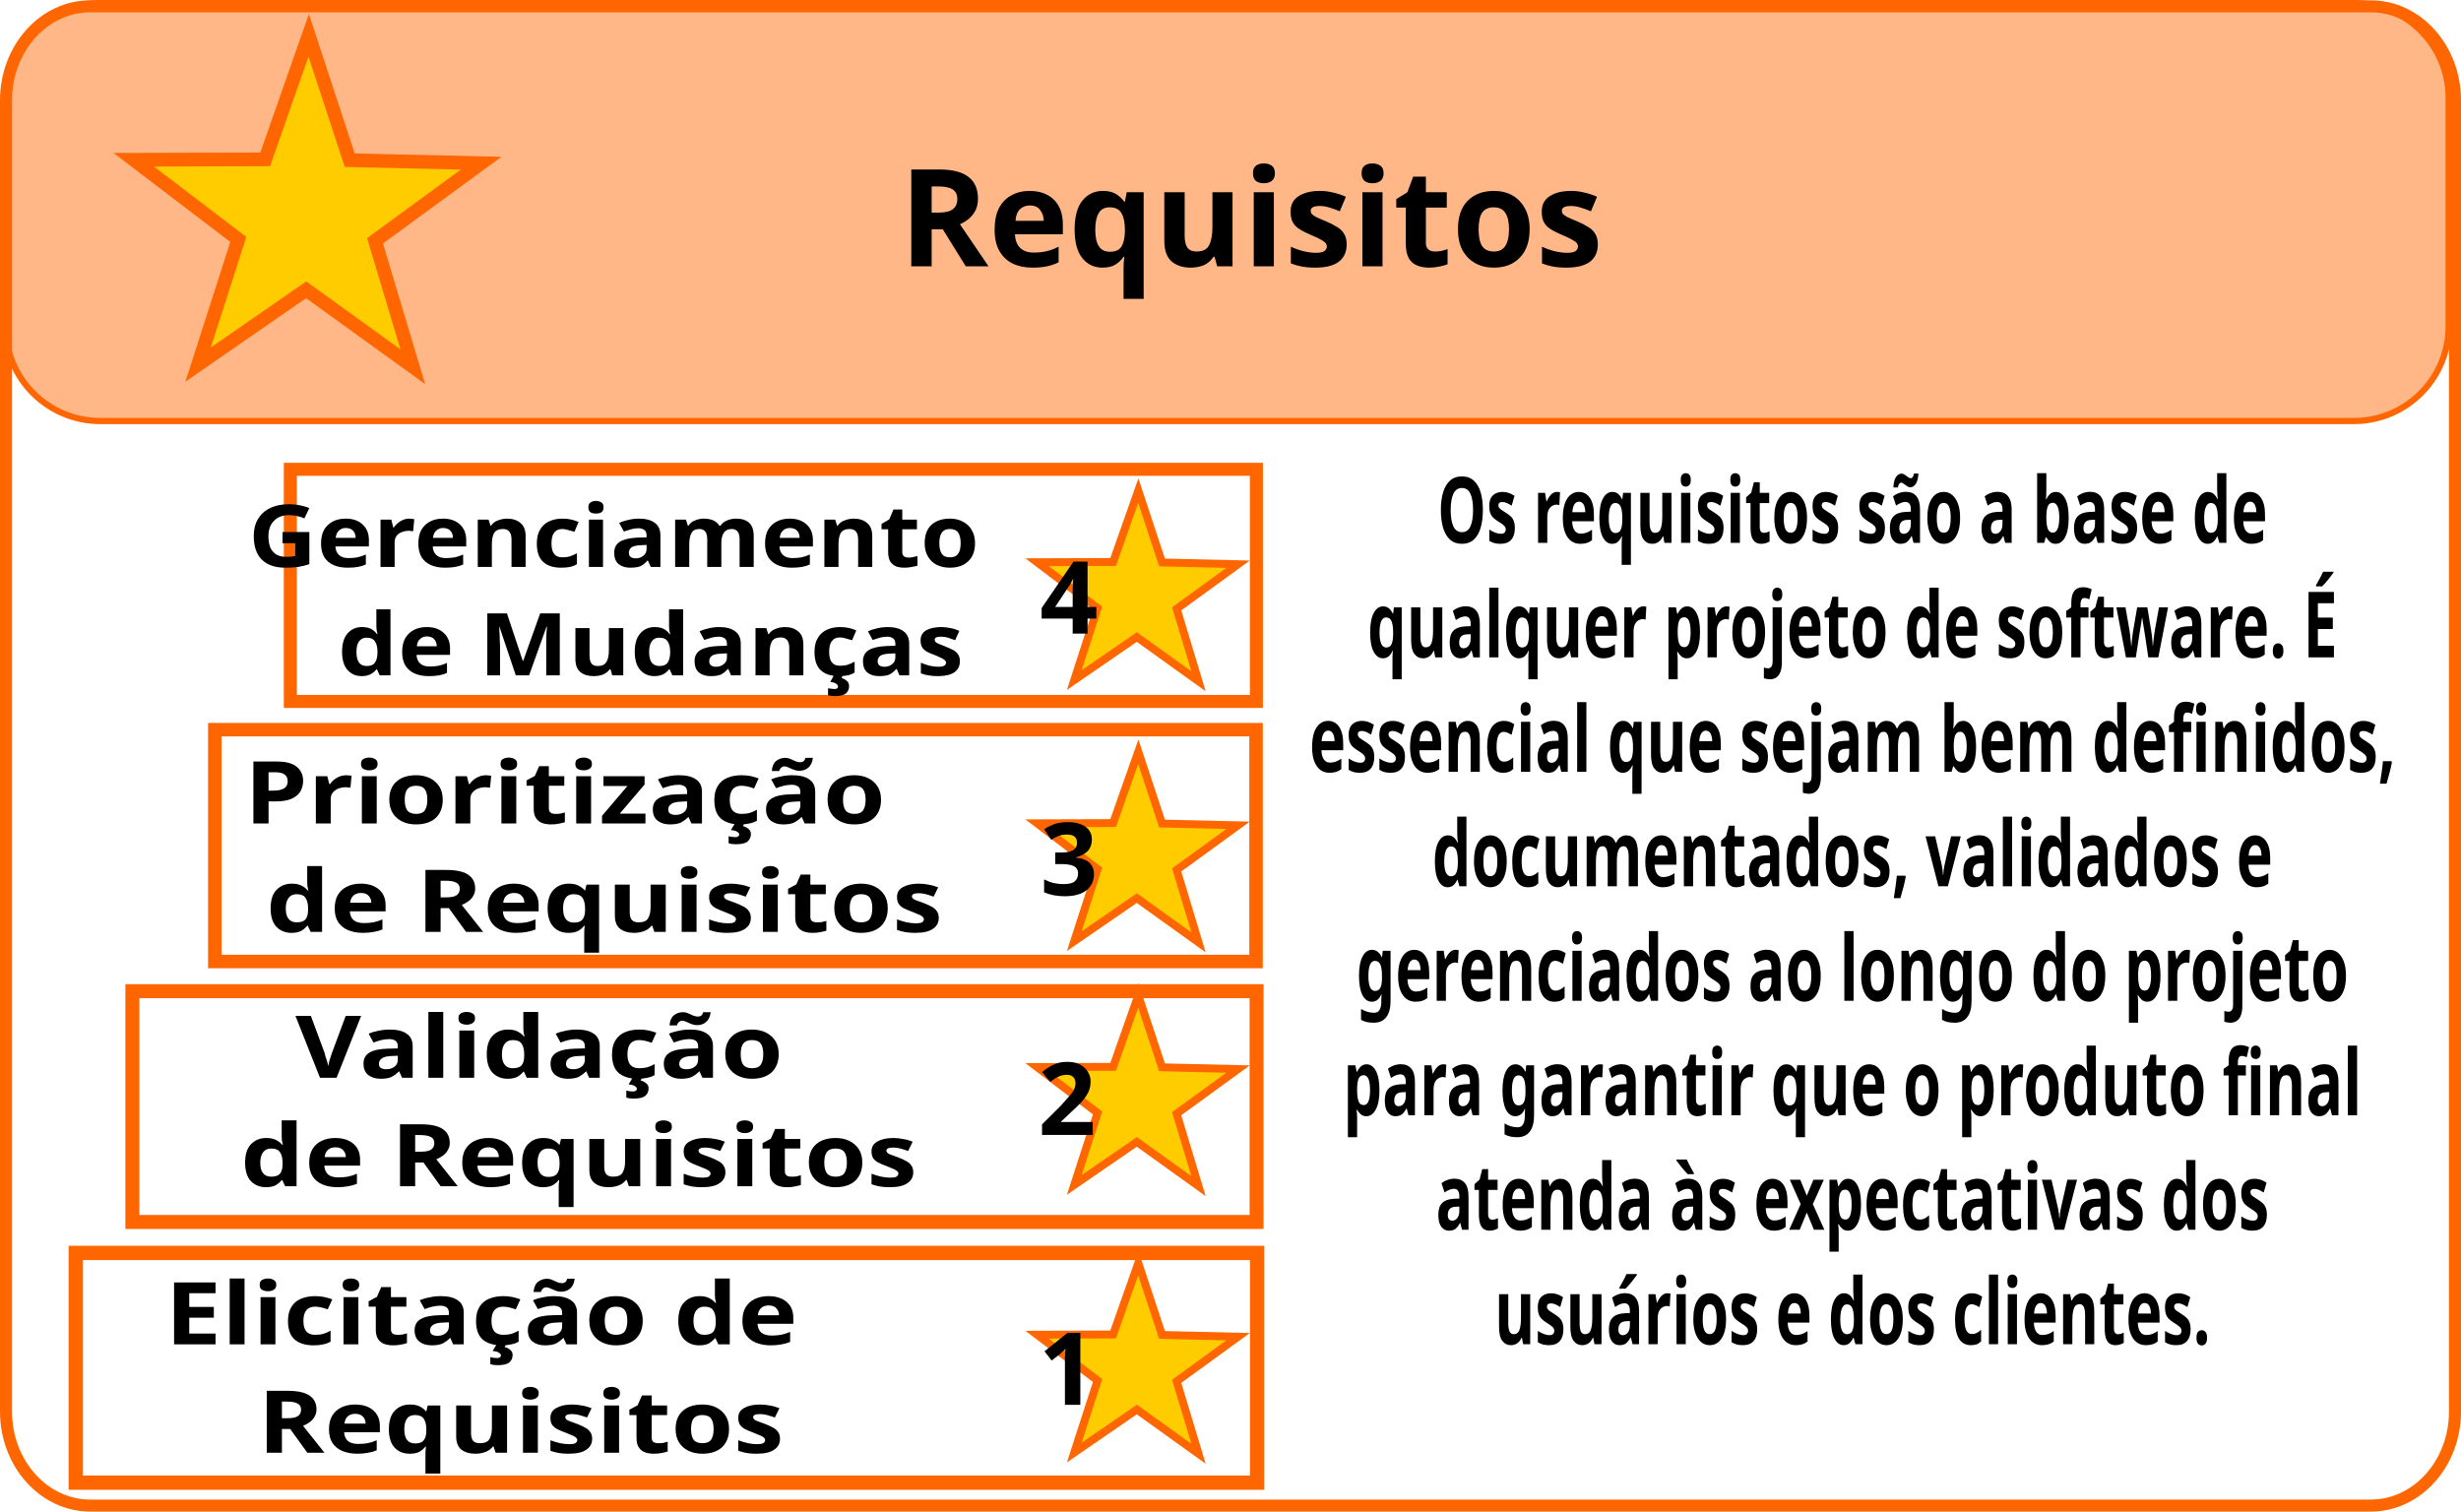
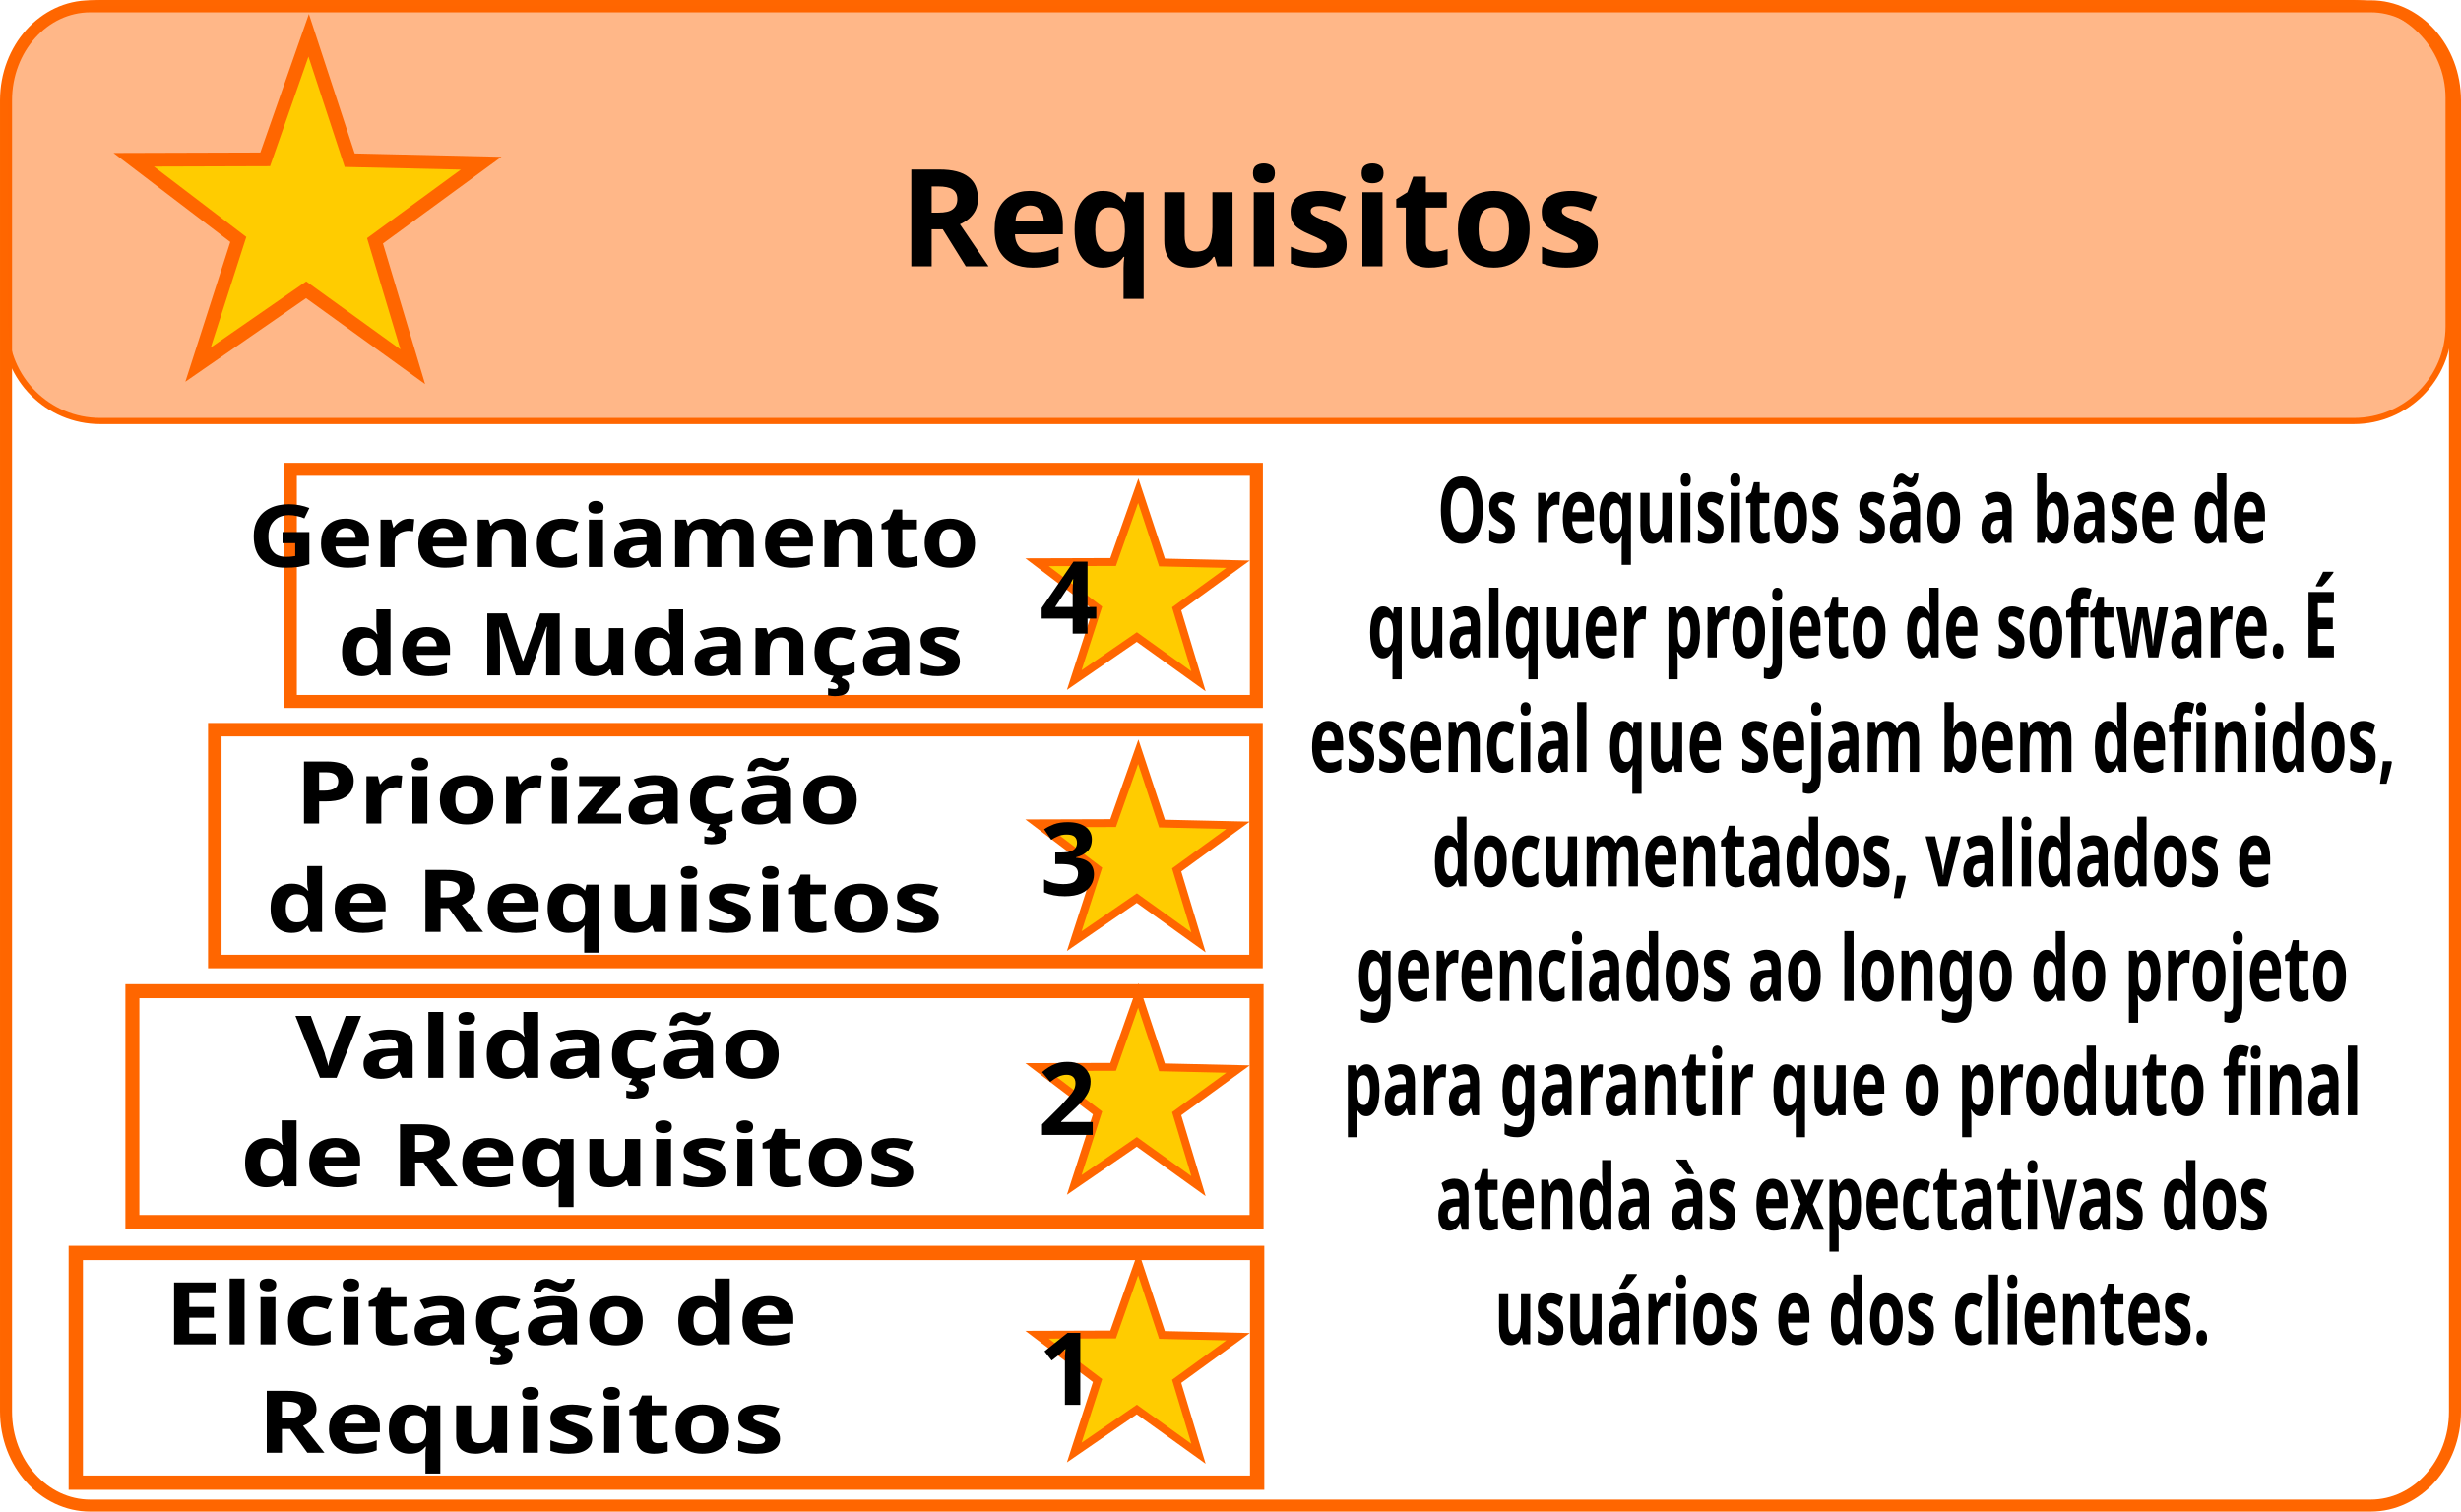
<svg xmlns="http://www.w3.org/2000/svg" width="145.377mm" height="89.296mm" viewBox="0 0 145.377 89.296" version="1.1" id="svg1">
  <defs id="defs1">
    <rect x="423.85" y="211.242" width="289.355" height="199.116" id="rect9-6" />
  </defs>
  <g id="layer1" transform="translate(-8.995833,-28.04583)">
    <rect style="fill:none;stroke:#ff6600;stroke-width:0.71;stroke-dasharray:none;stroke-opacity:1" id="rect2-7" width="144.667" height="88.568" x="9.351" y="28.419" ry="5.559" rx="4.982" />
    <rect style="fill:#ff6600;fill-opacity:0.466;stroke:#ff6600;stroke-width:0.366" id="rect1-2" width="144.326" height="24.688" x="9.317" y="28.229" ry="5.601" />
    <text xml:space="preserve" style="font-weight:bold;font-size:7.999px;font-family:sans-serif;-inkscape-font-specification:'sans-serif Bold';fill:#000000;fill-opacity:1;stroke:none;stroke-width:0.405" x="88.1" y="43.777" id="text17-9">
      <tspan x="88.1" y="43.777" id="tspan18-4" style="font-size:7.999px;text-align:center;text-anchor:middle;stroke-width:0.405">Requisitos</tspan>
    </text>
    <path style="fill:#ffcc00;stroke:#ff6600;stroke-width:1" id="path1-8" d="m 47.517,43.414 -7.776,-5.612 -7.886,5.457 2.935,-9.13 -7.627,-5.813 9.59,-0.03 3.172,-9.05 2.992,9.111 9.588,0.22 -7.741,5.661 z" transform="matrix(0.8097832,0,0,0.8097832,-5.099912,14.55364)" />
    <path style="fill:#ffcc00;stroke:#ff6600;stroke-width:1" id="path1-7-40" d="m 47.517,43.414 -7.776,-5.612 -7.886,5.457 2.935,-9.13 -7.627,-5.813 9.59,-0.03 3.172,-9.05 2.992,9.111 9.588,0.22 -7.741,5.661 z" transform="matrix(0.4685913,0,0,0.4658247,57.52837,48.06835)" />
    <rect style="fill:none;stroke:#ff6600;stroke-width:0.769" id="rect3-0-6-9-5" width="57.068" height="13.713" x="26.146" y="55.77" />
    <text xml:space="preserve" style="font-weight:bold;font-size:5.965px;font-family:sans-serif;-inkscape-font-specification:'sans-serif Bold';text-align:center;text-orientation:sideways;text-anchor:middle;fill:#0000ff;stroke:#0000ff;stroke-width:0.845" x="75.809" y="65.667" id="text3-2" transform="scale(1.002965,0.9970435)">
      <tspan id="tspan3-0" style="fill:#000000;stroke:none;stroke-width:0.845" x="75.809" y="65.667">4</tspan>
    </text>
    <path style="fill:#ffcc00;stroke:#ff6600;stroke-width:1" id="path1-7-4-1" d="m 47.517,43.414 -7.776,-5.612 -7.886,5.457 2.935,-9.13 -7.627,-5.813 9.59,-0.03 3.172,-9.05 2.992,9.111 9.588,0.22 -7.741,5.661 z" transform="matrix(0.4685913,0,0,0.4658247,57.52837,63.49167)" />
    <rect style="fill:none;stroke:#ff6600;stroke-width:0.797" id="rect3-0-6-7" width="61.508" height="13.695" x="21.685" y="71.151" />
    <text xml:space="preserve" style="font-weight:bold;font-size:5.965px;font-family:sans-serif;-inkscape-font-specification:'sans-serif Bold';text-align:center;text-orientation:sideways;text-anchor:middle;fill:#0000ff;stroke:#0000ff;stroke-width:0.845" x="75.815" y="81.167" id="text3-6-2" transform="scale(1.002965,0.9970435)">
      <tspan id="tspan3-9-9" style="fill:#000000;stroke:none;stroke-width:0.845" x="75.815" y="81.167">3</tspan>
    </text>
    <path style="fill:#ffcc00;stroke:#ff6600;stroke-width:1" id="path1-7-8-1" d="m 47.517,43.414 -7.776,-5.612 -7.886,5.457 2.935,-9.13 -7.627,-5.813 9.59,-0.03 3.172,-9.05 2.992,9.111 9.588,0.22 -7.741,5.661 z" transform="matrix(0.4685913,0,0,0.4658247,57.52837,77.89142)" />
    <rect style="fill:none;stroke:#ff6600;stroke-width:0.827" id="rect3-0-3" width="66.41" height="13.633" x="16.816" y="86.599" />
    <text xml:space="preserve" style="font-weight:bold;font-size:5.965px;font-family:sans-serif;-inkscape-font-specification:'sans-serif Bold';text-align:center;text-orientation:sideways;text-anchor:middle;fill:#0000ff;stroke:#0000ff;stroke-width:0.845" x="75.693" y="95.372" id="text3-4-6" transform="scale(1.002965,0.9970435)">
      <tspan id="tspan3-1-0" style="fill:#000000;stroke:none;stroke-width:0.845" x="75.693" y="95.372">2</tspan>
    </text>
    <text xml:space="preserve" style="font-weight:bold;font-size:5.537px;font-family:sans-serif;-inkscape-font-specification:'sans-serif Bold';text-align:center;text-orientation:sideways;text-anchor:middle;fill:#000000;stroke:none;stroke-width:0.785;stroke-dasharray:none;stroke-opacity:1" x="40.398" y="116.113" id="text8-6-26" transform="scale(1.080502,0.9254961)">
      <tspan style="font-size:5.537px;stroke-width:0.785" x="40.398" y="116.113" id="tspan44-78-8">Elicitação de </tspan>
      <tspan style="font-size:5.537px;stroke-width:0.785" x="40.398" y="123.034" id="tspan1-9">Requisitos</tspan>
    </text>
    <text xml:space="preserve" style="font-weight:bold;font-size:5.537px;font-family:sans-serif;-inkscape-font-specification:'sans-serif Bold';text-align:center;text-orientation:sideways;text-anchor:middle;fill:#000000;stroke:none;stroke-width:0.785;stroke-dasharray:none;stroke-opacity:1" x="43.575" y="99.1" id="text8-6-6-8" transform="scale(1.080502,0.9254961)">
      <tspan style="font-size:5.537px;stroke-width:0.785" x="43.575" y="99.1" id="tspan2-5">Validação </tspan>
      <tspan style="font-size:5.537px;stroke-width:0.785" x="43.575" y="106.021" id="tspan7">de Requisitos</tspan>
    </text>
    <text xml:space="preserve" style="font-weight:bold;font-size:5.537px;font-family:sans-serif;-inkscape-font-specification:'sans-serif Bold';text-align:center;text-orientation:sideways;text-anchor:middle;fill:#000000;stroke:none;stroke-width:0.785;stroke-dasharray:none;stroke-opacity:1" x="44.97" y="82.866" id="text8-6-4-3" transform="scale(1.080502,0.9254961)">
-       <tspan style="font-size:5.537px;stroke-width:0.785" x="44.97" y="82.866" id="tspan4-6">Prioritização </tspan>
+       <tspan style="font-size:5.537px;stroke-width:0.785" x="44.97" y="82.866" id="tspan4-6">Priorização</tspan>
      <tspan style="font-size:5.537px;stroke-width:0.785" x="44.97" y="89.787" id="tspan8">de Requisitos</tspan>
    </text>
    <text xml:space="preserve" style="font-weight:bold;font-size:5.36px;font-family:sans-serif;-inkscape-font-specification:'sans-serif Bold';text-align:center;text-orientation:sideways;text-anchor:middle;fill:#000000;stroke:none;stroke-width:0.76;stroke-dasharray:none;stroke-opacity:1" x="48.84" y="64.36" id="text8-6-1-4" transform="scale(1.04587,0.9561417)">
      <tspan style="font-size:5.36px;stroke-width:0.76" x="48.84" y="64.36" id="tspan5-8">Gerenciamento </tspan>
      <tspan style="font-size:5.36px;stroke-width:0.76" x="48.84" y="71.06" id="tspan9">de Mudanças</tspan>
    </text>
    <path style="fill:#ffcc00;stroke:#ff6600;stroke-width:1" id="path1-7-1-3" d="m 47.517,43.414 -7.776,-5.612 -7.886,5.457 2.935,-9.13 -7.627,-5.813 9.59,-0.03 3.172,-9.05 2.992,9.111 9.588,0.22 -7.741,5.661 z" transform="matrix(0.4685913,0,0,0.4658247,57.52837,93.70139)" />
    <rect style="fill:none;stroke:#ff6600;stroke-width:0.845" id="rect3-4" width="69.786" height="13.57" x="13.473" y="102.062" />
    <text xml:space="preserve" style="font-weight:bold;font-size:5.965px;font-family:sans-serif;-inkscape-font-specification:'sans-serif Bold';text-align:center;text-orientation:sideways;text-anchor:middle;fill:#0000ff;stroke:#0000ff;stroke-width:0.845" x="75.711" y="111.363" id="text3-9-2" transform="scale(1.002965,0.9970435)">
      <tspan id="tspan3-4-7" style="fill:#000000;stroke:none;stroke-width:0.845" x="75.711" y="111.363">1</tspan>
    </text>
    <text xml:space="preserve" transform="matrix(0.22218,0,0,0.3292977,-7.889503,-14.36943)" id="text9-4" style="font-weight:bold;font-size:16.43px;font-family:sans-serif;-inkscape-font-specification:'sans-serif Bold';text-align:center;text-orientation:sideways;white-space:pre;shape-inside:url(#rect9-6);display:inline;fill:#000000;stroke:none;stroke-width:3.78">
      <tspan x="458.138" y="226.191" id="tspan12">Os requisitos são a base de </tspan>
      <tspan x="439.556" y="246.728" id="tspan13">qualquer projeto de software. É </tspan>
      <tspan x="424.12" y="267.265" id="tspan14">essencial que sejam bem definidos, </tspan>
      <tspan x="456.766" y="287.802" id="tspan15">documentados, validados e </tspan>
      <tspan x="436.59" y="308.338" id="tspan16">gerenciados ao longo do projeto </tspan>
      <tspan x="433.091" y="328.875" id="tspan17">para garantir que o produto final </tspan>
      <tspan x="457.735" y="349.412" id="tspan18">atenda às expectativas dos </tspan>
      <tspan x="473.327" y="369.949" id="tspan19">usuários e dos clientes.</tspan>
    </text>
  </g>
</svg>
